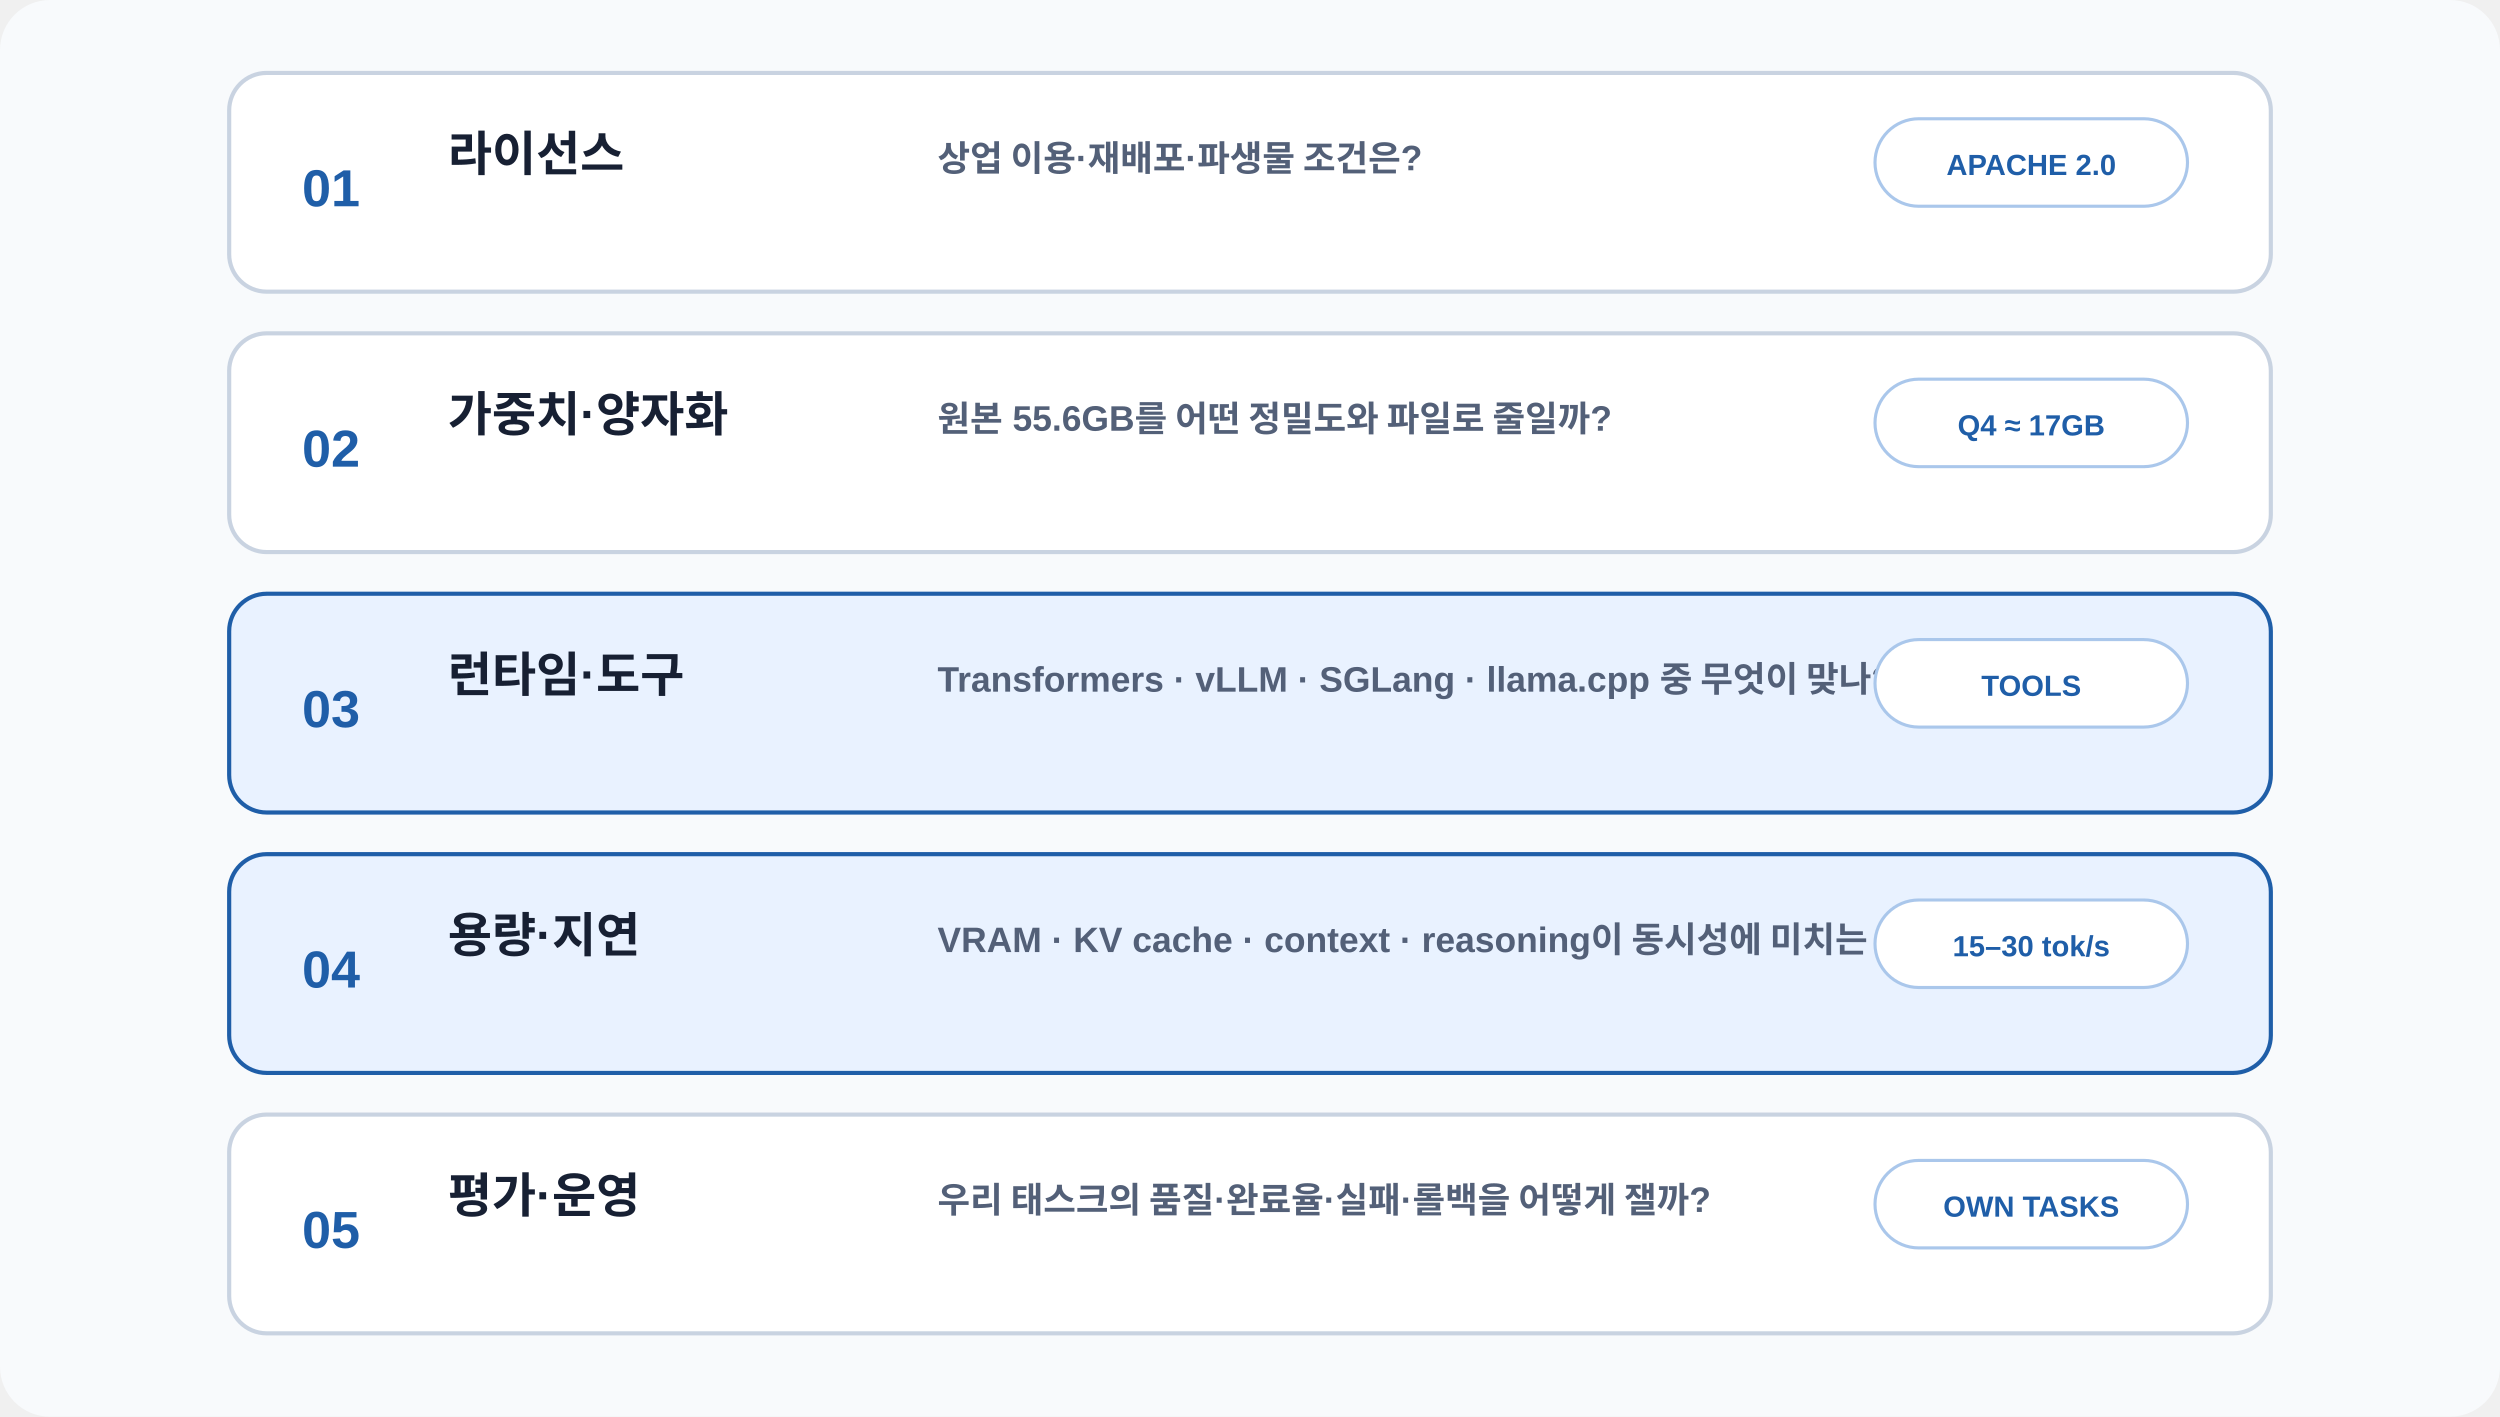
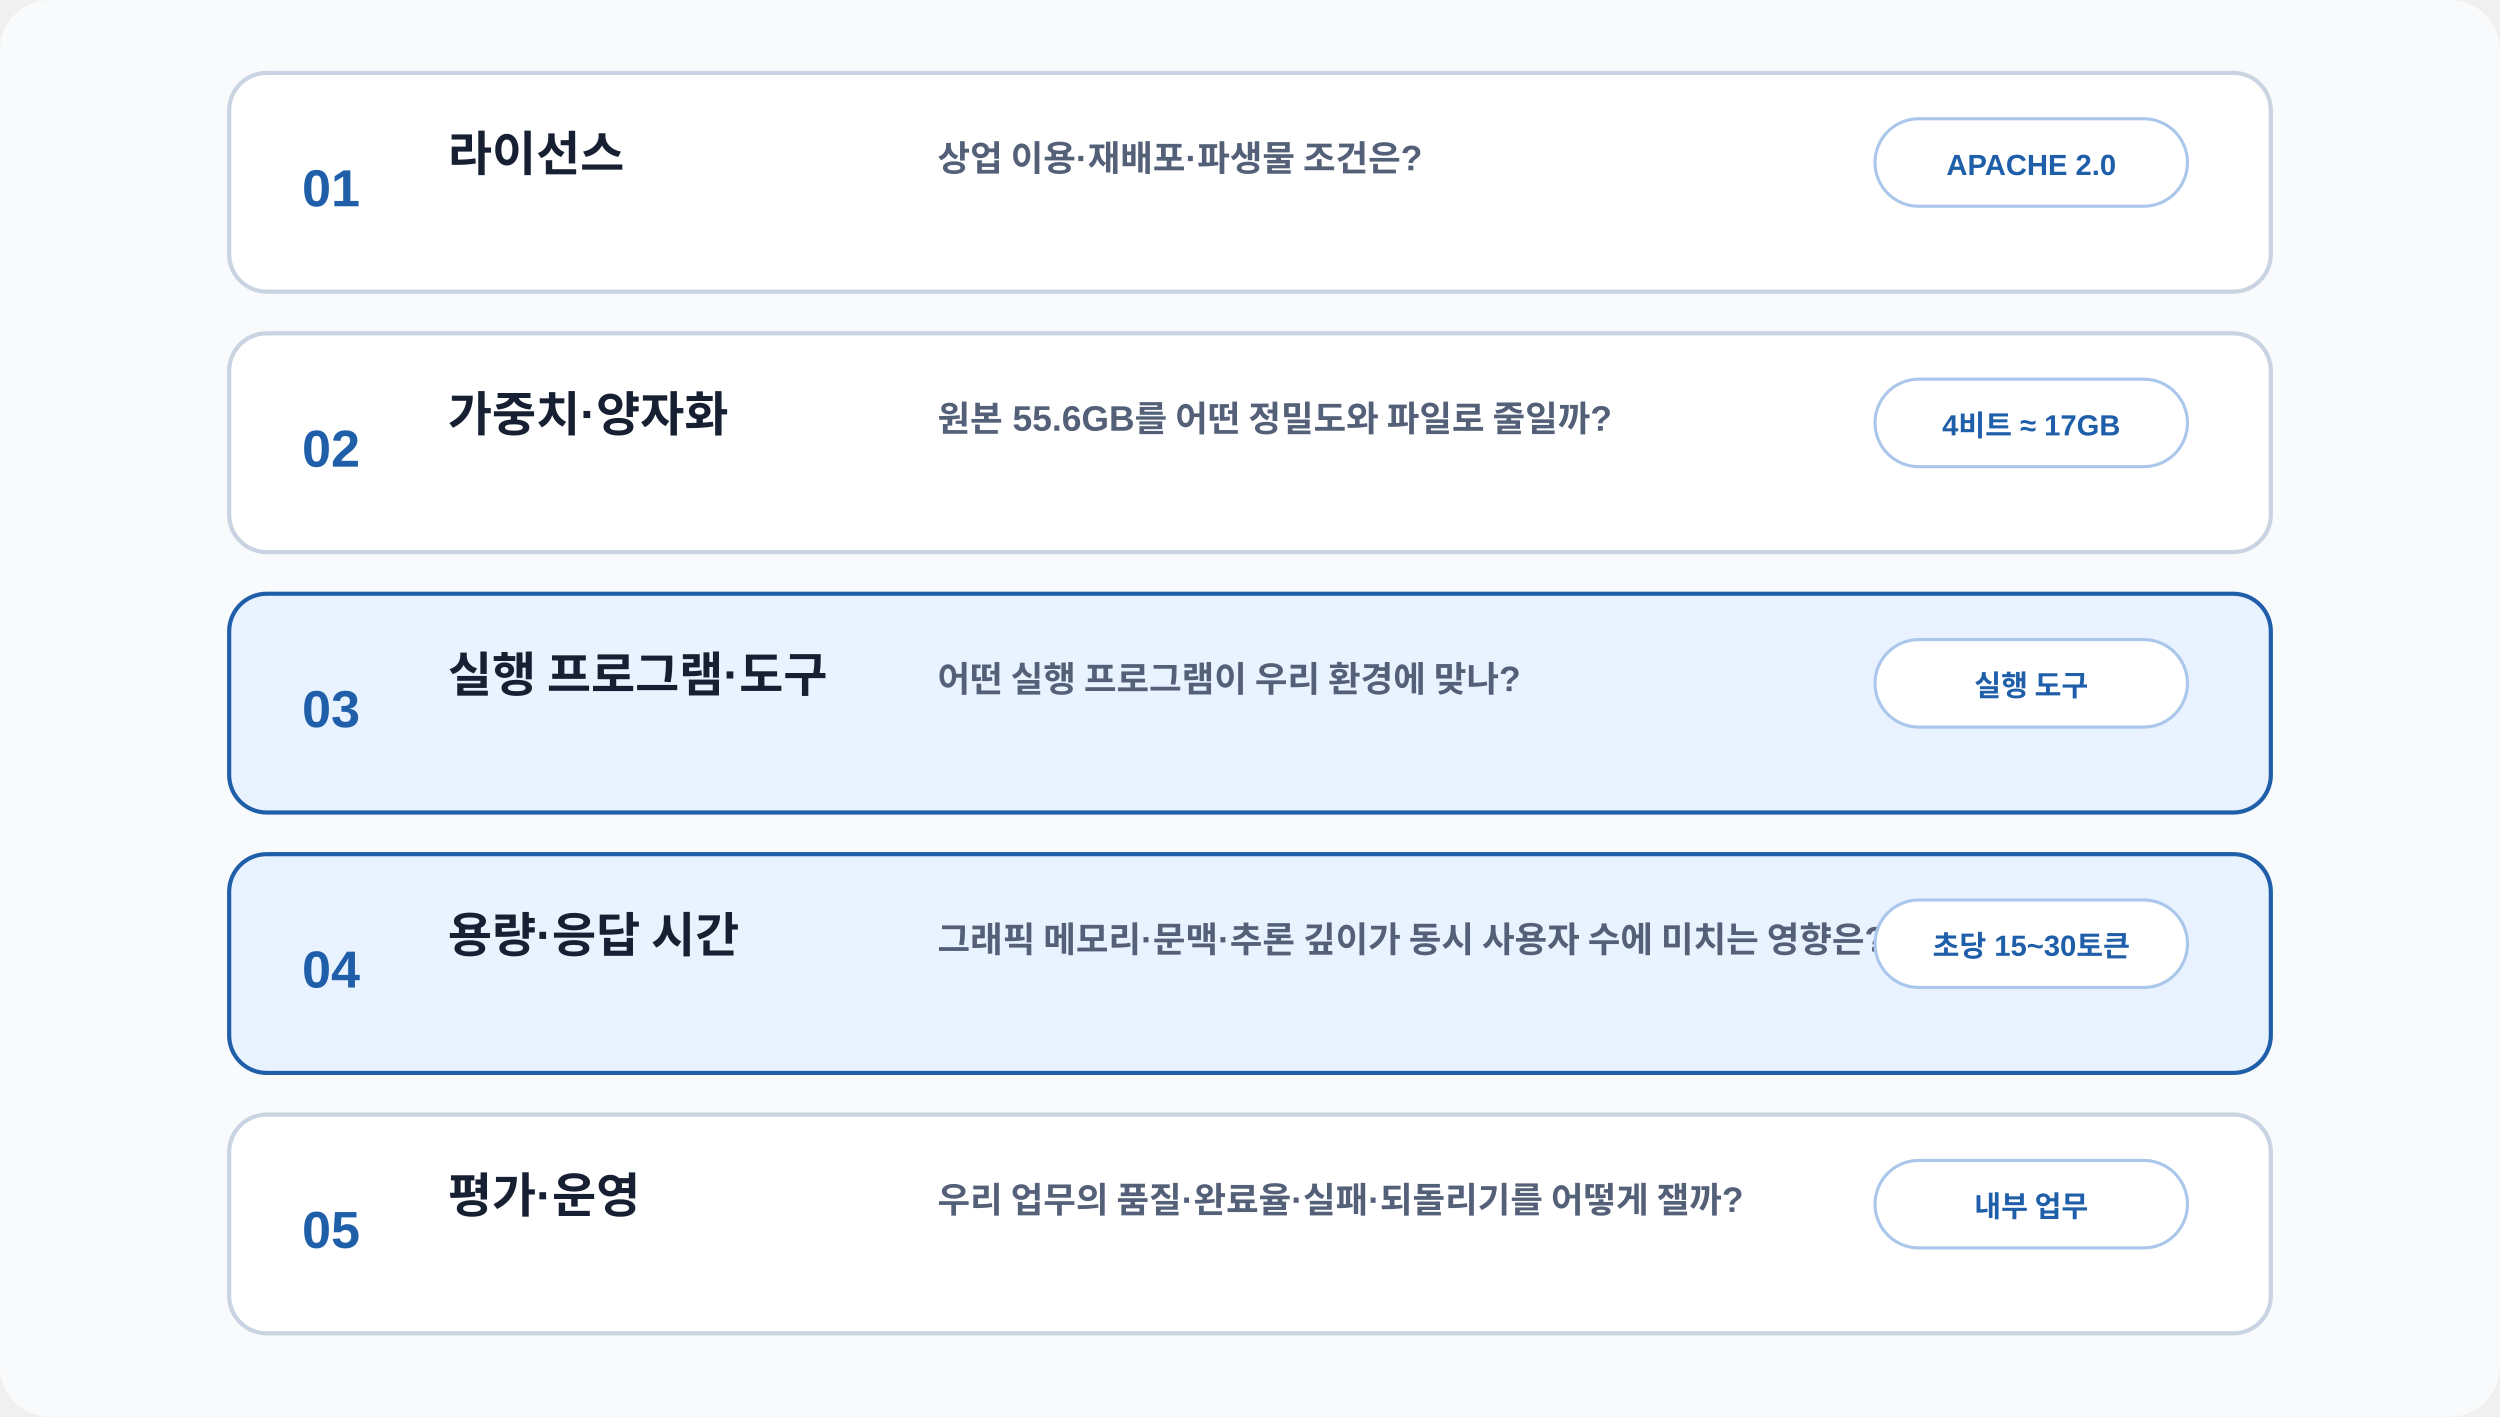
<svg xmlns="http://www.w3.org/2000/svg" viewBox="0 0 1200 680" role="img">
  <style>.bg{fill:#f8fafc}.row{fill:#fff;stroke:#c9d3e1;stroke-width:2}.row2{fill:#e9f2ff;stroke:#1f5ea8;stroke-width:2}.n{font-family:Arial,sans-serif;font-size:25px;font-weight:900;fill:#1f5ea8}.t{font-family:Arial,'Noto Sans KR',sans-serif;font-size:23px;font-weight:900;fill:#172033}.q{font-family:Arial,'Noto Sans KR',sans-serif;font-size:17px;font-weight:650;fill:#536078}.tag{font-family:Arial,sans-serif;font-size:14px;font-weight:800;fill:#1f5ea8}.pill{fill:#fff;stroke:#aac7eb;stroke-width:1.5}</style>
  <rect class="bg" width="1200" height="680" rx="24" />
  <g>
    <rect class="row" x="110" y="35" width="980" height="105" rx="18" />
    <rect class="row" x="110" y="160" width="980" height="105" rx="18" />
    <rect class="row2" x="110" y="285" width="980" height="105" rx="18" />
    <rect class="row2" x="110" y="410" width="980" height="105" rx="18" />
    <rect class="row" x="110" y="535" width="980" height="105" rx="18" />
  </g>
  <g class="n">
    <text x="145" y="99">01</text>
    <text x="145" y="224">02</text>
    <text x="145" y="349">03</text>
    <text x="145" y="474">04</text>
    <text x="145" y="599">05</text>
  </g>
  <g class="t">
    <text x="215" y="82">라이선스</text>
    <text x="215" y="207">가중치·양자화</text>
-     <text x="215" y="332">런타임·도구</text>
-     <text x="215" y="457">용량·지연</text>
+     <text x="215" y="332">실행 프로그램·도구</text>
+     <text x="215" y="457">용량·응답 시간</text>
    <text x="215" y="582">평가·운영</text>
  </g>
  <g class="q">
    <text x="450" y="82">상업 이용·재배포·파생물 조건은?</text>
    <text x="450" y="207">원본 55.6GB를 어떤 정밀도와 파일로 줄일까?</text>
-     <text x="450" y="332">Transformers · vLLM · SGLang · llama.cpp 중 무엇이 맞나?</text>
-     <text x="450" y="457">VRAM · KV cache · context · reasoning이 동시성에 미치는 값은?</text>
-     <text x="450" y="582">우리 태스크의 품질·완료율·실패·롤백을 어떻게 잴까?</text>
+     <text x="450" y="332">어떤 실행 프로그램이 우리 환경에 맞나?</text>
+     <text x="450" y="457">그래픽 메모리·문맥·추론 깊이가 동시 사용자 수에 미치는 영향은?</text>
+     <text x="450" y="582">우리 업무의 품질·완료율·실패·되돌리기를 어떻게 잴까?</text>
  </g>
  <g>
    <rect class="pill" x="900" y="57" width="150" height="42" rx="21" />
    <rect class="pill" x="900" y="182" width="150" height="42" rx="21" />
    <rect class="pill" x="900" y="307" width="150" height="42" rx="21" />
    <rect class="pill" x="900" y="432" width="150" height="42" rx="21" />
    <rect class="pill" x="900" y="557" width="150" height="42" rx="21" />
  </g>
  <g class="tag" text-anchor="middle">
    <text x="975" y="84">APACHE 2.0</text>
-     <text x="975" y="209">Q4 ≈ 17GB</text>
-     <text x="975" y="334">TOOLS</text>
-     <text x="975" y="459">15–30 tok/s</text>
-     <text x="975" y="584">OWN TASKS</text>
+     <text x="975" y="209">4비트 ≈ 17GB</text>
+     <text x="975" y="334">실행 도구</text>
+     <text x="975" y="459">초당 15~30토큰</text>
+     <text x="975" y="584">내부 업무</text>
  </g>
</svg>
